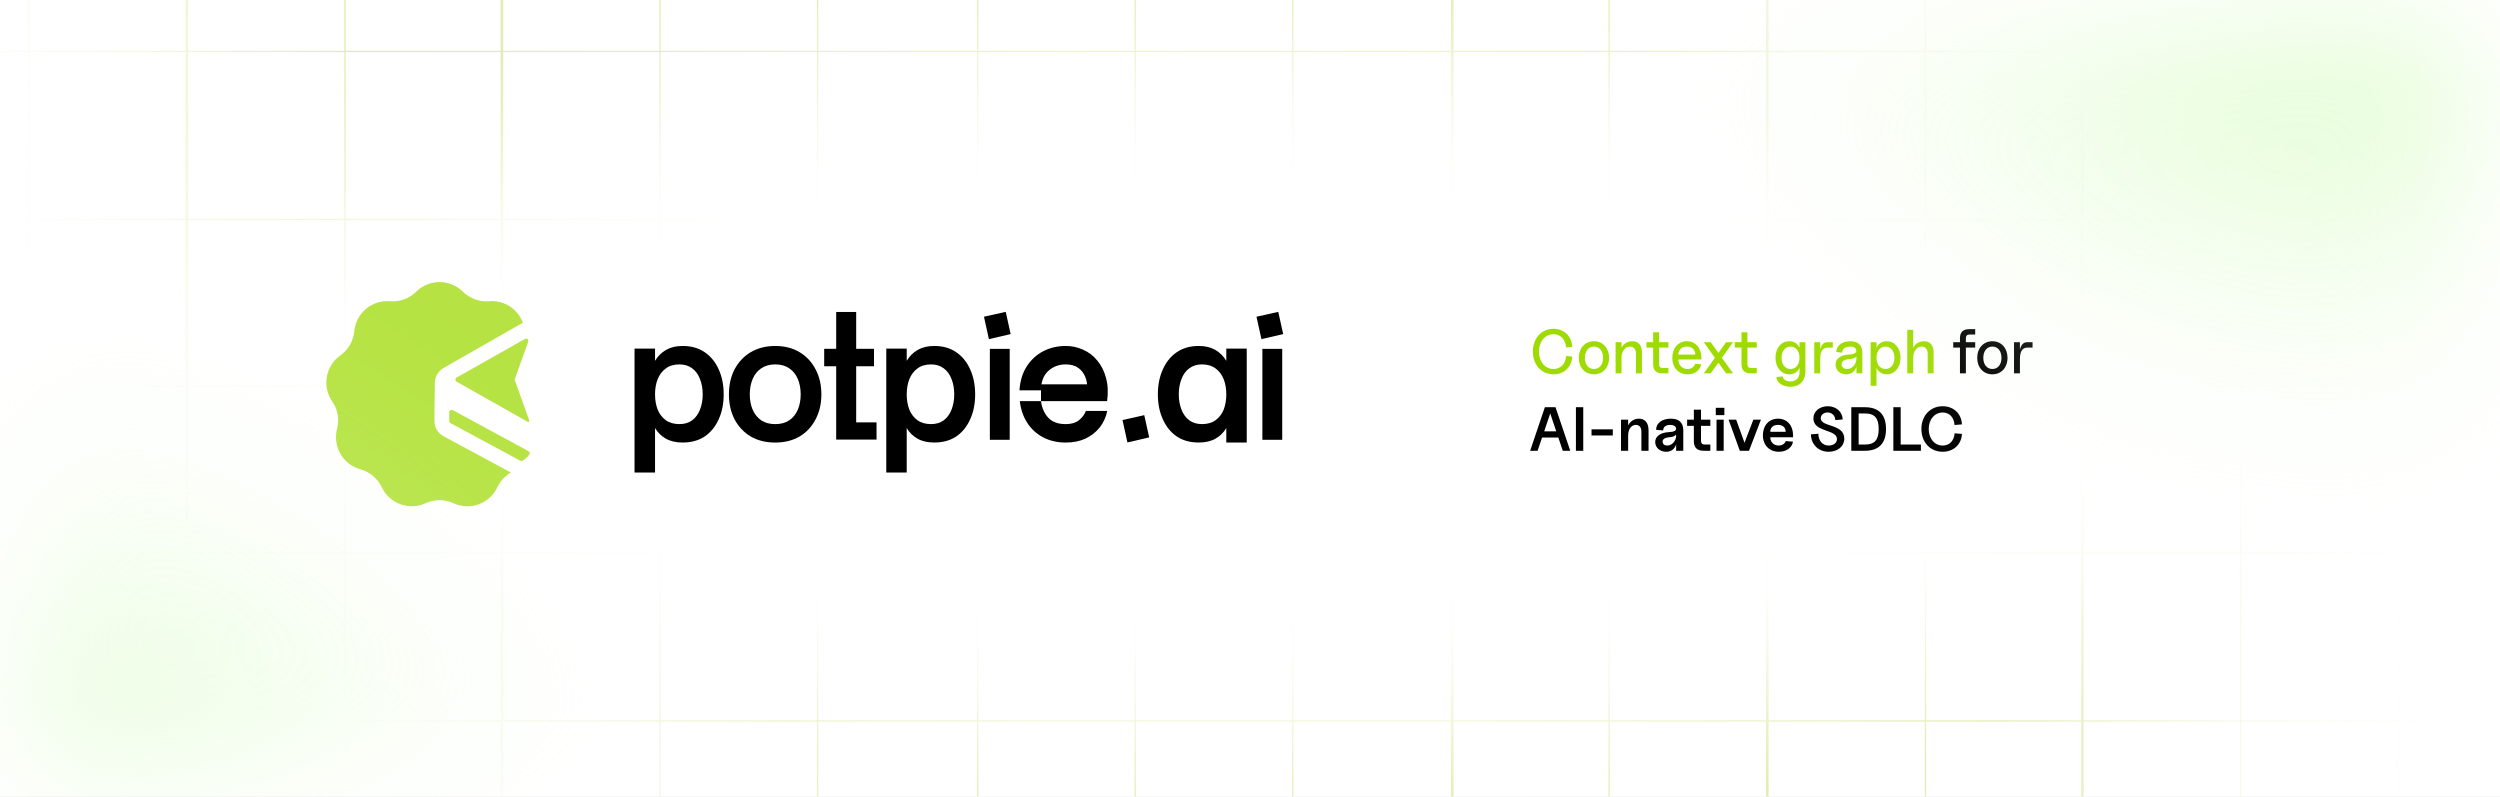
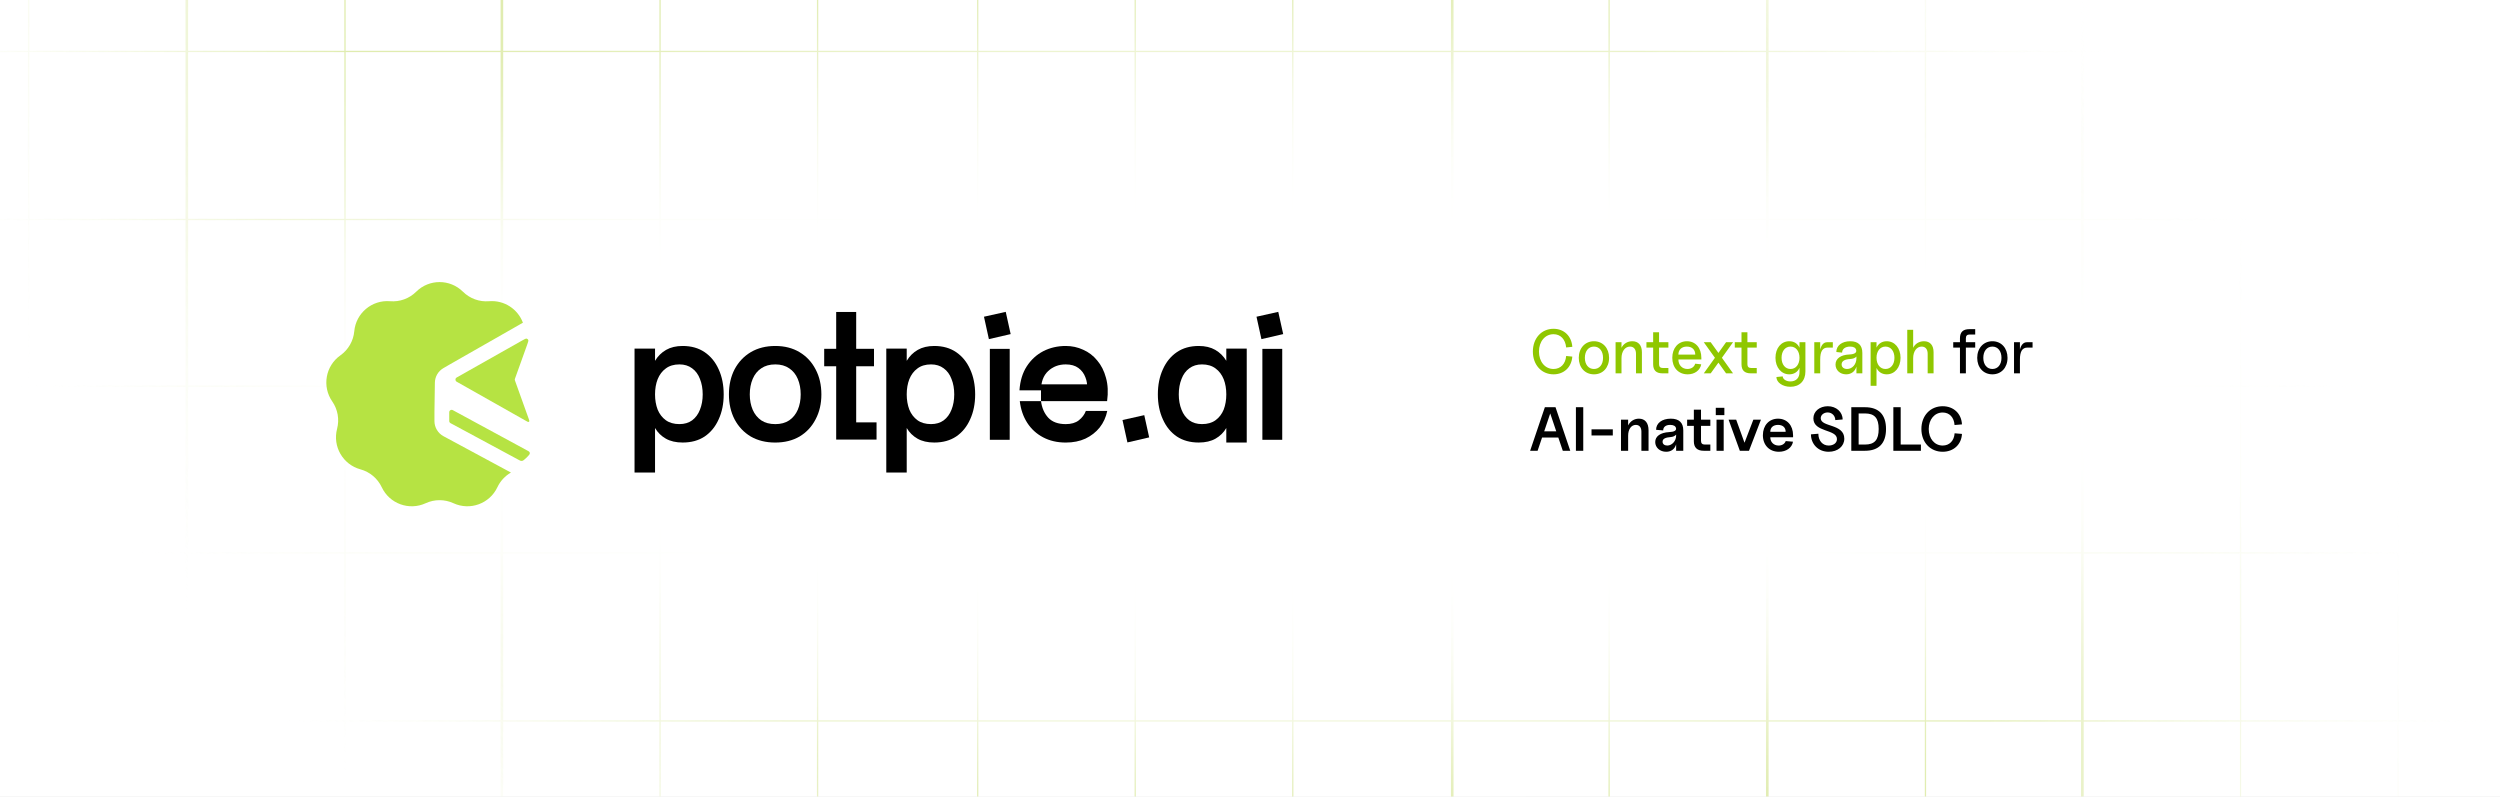
<svg xmlns="http://www.w3.org/2000/svg" width="1808" height="576" viewBox="0 0 1808 576" fill="none">
  <g clip-path="url(#clip0_3120_1209)">
    <rect width="1808" height="576" fill="white" />
    <path opacity="0.7" d="M-208.07 1004.58H-322V884.029M-208.07 1004.58V884.029M-208.07 1004.58H-92.288V884.029M-208.07 884.029H-322M-208.07 884.029V762.494M-208.07 884.029H-92.288M-322 884.029V762.494M-208.07 762.494H-322M-208.07 762.494L-208.07 641.939M-208.07 762.494H-92.288M-322 762.494V641.939M-208.07 641.939H-322M-208.07 641.939V521.383M-208.07 641.939H-92.288M-322 641.939L-322 521.383M-208.07 521.383H-322M-208.07 521.383L-208.07 399.848M-208.07 521.383H-92.288M-322 521.383V399.848M-208.07 399.848H-322M-208.07 399.848V279.292M-208.07 399.848H-92.288M-322 399.848V279.292M-208.07 279.292H-322M-208.07 279.292H-92.288M-208.07 279.292V158.737M-322 279.292V158.737M249.5 1004.58H134.644V884.029M249.5 1004.58V884.029M249.5 1004.58H363.429V884.029M249.5 884.029H134.644M249.5 884.029V762.494M249.5 884.029H363.429M134.644 884.029V762.494M249.5 762.494H134.644M249.5 762.494V641.939M249.5 762.494H363.429M134.644 762.494V641.939M249.5 641.939H134.644M249.5 641.939V521.383M249.5 641.939H363.429M134.644 641.939L134.644 521.383M249.5 521.383H134.644M249.5 521.383V399.848M249.5 521.383H363.429M134.644 521.383V399.848M249.5 399.848H134.644M249.5 399.848V279.292M249.5 399.848H363.429M134.644 399.848V279.292M249.5 279.292H134.644M249.5 279.292H363.429M249.5 279.292V158.737M134.644 279.292V158.737M20.715 1004.58H-93.215V884.029M20.715 1004.58V884.029M20.715 1004.58H135.571V884.029M20.715 884.029H-93.215M20.715 884.029V762.494M20.715 884.029H135.571M-93.215 884.029L-93.215 762.494M20.715 762.494H-93.215M20.715 762.494V641.939M20.715 762.494H135.571M-93.215 762.494V641.939M20.715 641.939H-93.215M20.715 641.939L20.715 521.383M20.715 641.939H135.571M-93.215 641.939V521.383M20.715 521.383H-93.215M20.715 521.383V399.848M20.715 521.383H135.571M-93.215 521.383V399.848M20.715 399.848H-93.215M20.715 399.848V279.292M20.715 399.848H135.571M-93.215 399.848L-93.215 279.292M20.715 279.292H-93.215M20.715 279.292H135.571M20.715 279.292V158.737M-93.215 279.292V158.737M477.359 1004.58H362.503V884.029M477.359 1004.58V884.029M477.359 1004.58H591.289M477.359 884.029H362.503M477.359 884.029V762.494M477.359 884.029H591.289M362.503 884.029V762.494M477.359 762.494H362.503M477.359 762.494V641.939M477.359 762.494H591.289M362.503 762.494V641.939M477.359 641.939H362.503M477.359 641.939V521.383M477.359 641.939H591.289M362.503 641.939V521.383M477.359 521.383H362.503M477.359 521.383V399.848M477.359 521.383H591.289M362.503 521.383V399.848M477.359 399.848H362.503M477.359 399.848V279.292M477.359 399.848H591.289M362.503 399.848V279.292M477.359 279.292H362.503M477.359 279.292H591.289M477.359 279.292V158.737M362.503 279.292V158.737M591.289 1004.58L707.071 1004.58M591.289 1004.58V884.029M707.071 1004.58V884.029M707.071 1004.58H821M707.071 884.029H591.289M707.071 884.029V762.494M707.071 884.029L821 884.029M591.289 884.029V762.494M707.071 762.494H591.289M707.071 762.494V641.939M707.071 762.494H821M591.289 762.494V641.939M707.071 641.939H591.289M707.071 641.939V521.383M707.071 641.939H821M591.289 641.939V521.383M707.071 521.383H591.289M707.071 521.383V399.848M707.071 521.383H821M591.289 521.383V399.848M707.071 399.848L591.289 399.848M707.071 399.848V279.292M707.071 399.848H821M591.289 399.848V279.292M707.071 279.292L591.289 279.292M707.071 279.292H821M707.071 279.292V158.737M591.289 279.292V158.737M-92.288 884.029L-92.288 762.494M-92.288 762.494V641.939M-92.288 641.939V521.383M-92.288 521.383V399.848M-92.288 399.848L-92.288 279.292M-92.288 279.292V158.737M363.429 884.029V762.494M363.429 762.494V641.939M363.429 641.939V521.383M363.429 521.383V399.848M363.429 399.848V279.292M363.429 279.292V158.737M135.571 884.029V762.494M135.571 762.494V641.939M135.571 641.939L135.571 521.383M135.571 521.383V399.848M135.571 399.848V279.292M135.571 279.292V158.737M821 1004.58V884.029M821 1004.58H934.93M821 884.029V762.494M821 884.029H934.93M821 762.494V641.939M821 762.494L934.93 762.494M821 641.939V521.383M821 641.939H934.93M821 521.383V399.848M821 521.383H934.93M821 399.848V279.292M821 399.848H934.93M821 279.292H934.93M821 279.292V158.737M934.93 1004.58V884.029M934.93 1004.58H1050.71V884.029M934.93 884.029V762.494M934.93 884.029H1050.71M934.93 762.494V641.939M934.93 762.494H1050.71M934.93 641.939V521.383M934.93 641.939H1050.71M934.93 521.383V399.848M934.93 521.383H1050.71M934.93 399.848V279.292M934.93 399.848H1050.71M934.93 279.292H1050.71M934.93 279.292V158.737M1392.5 1004.58H1277.64V884.029M1392.5 1004.58V884.029M1392.5 1004.58H1506.43V884.029M1392.5 884.029H1277.64M1392.5 884.029V762.494M1392.5 884.029H1506.43M1277.64 884.029V762.494M1392.5 762.494H1277.64M1392.5 762.494V641.939M1392.5 762.494H1506.43M1277.64 762.494V641.939M1392.5 641.939H1277.64M1392.5 641.939V521.383M1392.5 641.939H1506.43M1277.64 641.939V521.383M1392.5 521.383H1277.64M1392.5 521.383V399.848M1392.5 521.383H1506.43M1277.64 521.383V399.848M1392.5 399.848H1277.64M1392.5 399.848V279.292M1392.5 399.848H1506.43M1277.64 399.848V279.292M1392.5 279.292H1277.64M1392.5 279.292H1506.43M1392.5 279.292V158.737M1277.64 279.292V158.737M1163.71 1004.58H1049.79V884.029M1163.71 1004.58V884.029M1163.71 1004.58H1278.57V884.029M1163.71 884.029H1049.79M1163.71 884.029V762.494M1163.71 884.029H1278.57M1049.79 884.029V762.494M1163.71 762.494H1049.79M1163.71 762.494V641.939M1163.71 762.494H1278.57M1049.79 762.494V641.939M1163.71 641.939L1049.79 641.939M1163.71 641.939V521.383M1163.71 641.939H1278.57M1049.79 641.939V521.383M1163.71 521.383L1049.79 521.383M1163.71 521.383V399.848M1163.71 521.383H1278.57M1049.79 521.383V399.848M1163.71 399.848H1049.79M1163.71 399.848V279.292M1163.71 399.848H1278.57M1049.79 399.848V279.292M1163.71 279.292H1049.79M1163.71 279.292H1278.57M1163.71 279.292V158.737M1049.79 279.292V158.737M1620.36 1004.58H1505.5V884.029M1620.36 1004.58V884.029M1620.36 1004.58H1734.29M1620.36 884.029H1505.5M1620.36 884.029V762.494M1620.36 884.029H1734.29M1505.5 884.029V762.494M1620.36 762.494H1505.5M1620.36 762.494V641.939M1620.36 762.494H1734.29M1505.5 762.494V641.939M1620.36 641.939H1505.5M1620.36 641.939V521.383M1620.36 641.939H1734.29M1505.5 641.939V521.383M1620.36 521.383H1505.5M1620.36 521.383V399.848M1620.36 521.383H1734.29M1505.5 521.383V399.848M1620.36 399.848H1505.5M1620.36 399.848V279.292M1620.36 399.848H1734.29M1505.5 399.848V279.292M1620.36 279.292H1505.5M1620.36 279.292H1734.29M1620.36 279.292V158.737M1505.5 279.292V158.737M1734.29 1004.58H1850.07M1734.29 1004.58V884.029M1850.07 1004.58V884.029M1850.07 1004.58H1964V884.029M1850.07 884.029H1734.29M1850.07 884.029V762.494M1850.07 884.029H1964M1734.29 884.029V762.494M1850.07 762.494H1734.29M1850.07 762.494V641.939M1850.07 762.494H1964M1734.29 762.494V641.939M1850.07 641.939H1734.29M1850.07 641.939V521.383M1850.07 641.939H1964M1734.29 641.939V521.383M1850.07 521.383H1734.29M1850.07 521.383V399.848M1850.07 521.383H1964M1734.29 521.383V399.848M1850.07 399.848H1734.29M1850.07 399.848V279.292M1850.07 399.848H1964M1734.29 399.848V279.292M1850.07 279.292H1734.29M1850.07 279.292H1964M1850.07 279.292V158.737M1734.29 279.292V158.737M1050.71 884.029V762.494M1050.71 762.494V641.939M1050.71 641.939V521.383M1050.71 521.383V399.848M1050.71 399.848V279.292M1050.71 279.292V158.737M1506.43 884.029V762.494M1506.43 762.494V641.939M1506.43 641.939V521.383M1506.43 521.383V399.848M1506.43 399.848V279.292M1506.43 279.292V158.737M1278.57 884.029V762.494M1278.57 762.494V641.939M1278.57 641.939V521.383M1278.57 521.383V399.848M1278.57 399.848V279.292M1278.57 279.292V158.737M1964 884.029V762.494M1964 762.494V641.939M1964 641.939V521.383M1964 521.383V399.848M1964 399.848V279.292M1964 279.292V158.737M-208.07 158.737H-322M-208.07 158.737V37.202M-208.07 158.737H-92.288M-322 158.737V37.202M-208.07 37.202H-322M-208.07 37.202V-83.354M-208.07 37.202H-92.288M-322 37.202V-83.354M-208.07 -83.354H-322M-208.07 -83.354V-203.909M-208.07 -83.354H-92.288M-322 -83.354V-203.909M-208.07 -203.909H-322M-208.07 -203.909L-208.07 -325.445M-208.07 -203.909H-92.288M-322 -203.909V-325.445M-208.07 -325.445H-322M-208.07 -325.445V-446M-208.07 -325.445H-92.288M-322 -325.445L-322 -446H-208.07M-208.07 -446H-92.288V-325.445M249.5 158.737H134.644M249.5 158.737L249.5 37.202M249.5 158.737H363.429M134.644 158.737V37.202M249.5 37.202H134.644M249.5 37.202V-83.354M249.5 37.202H363.429M134.644 37.202V-83.354M249.5 -83.354H134.644M249.5 -83.354V-203.909M249.5 -83.354H363.429M134.644 -83.354V-203.909M249.5 -203.909H134.644M249.5 -203.909V-325.445M249.5 -203.909H363.429M134.644 -203.909V-325.445M249.5 -325.445H134.644M249.5 -325.445V-446M249.5 -325.445H363.429M134.644 -325.445L134.644 -446H249.5M249.5 -446H363.429V-325.445M20.715 158.737H-93.215M20.715 158.737V37.202M20.715 158.737H135.571M-93.215 158.737V37.202M20.715 37.202H-93.215M20.715 37.202V-83.354M20.715 37.202H135.571M-93.215 37.202V-83.354M20.715 -83.354H-93.215M20.715 -83.354V-203.909M20.715 -83.354H135.571M-93.215 -83.354L-93.215 -203.909M20.715 -203.909H-93.215M20.715 -203.909V-325.445M20.715 -203.909H135.571M-93.215 -203.909V-325.445M20.715 -325.445H-93.215M20.715 -325.445L20.715 -446M20.715 -325.445H135.571M-93.215 -325.445V-446H20.715M20.715 -446H135.571L135.571 -325.445M477.359 158.737H362.503M477.359 158.737L477.359 37.202M477.359 158.737H591.289M362.503 158.737L362.503 37.202M477.359 37.202H362.503M477.359 37.202V-83.354M477.359 37.202H591.289M362.503 37.202V-83.354M477.359 -83.354H362.503M477.359 -83.354V-203.909M477.359 -83.354H591.289M362.503 -83.354V-203.909M477.359 -203.909H362.503M477.359 -203.909V-325.445M477.359 -203.909H591.289M362.503 -203.909V-325.445M477.359 -325.445H362.503M477.359 -325.445V-446M477.359 -325.445H591.289M362.503 -325.445V-446H477.359M477.359 -446H591.289M707.071 158.737L591.289 158.737M707.071 158.737V37.202M707.071 158.737H821M591.289 158.737L591.289 37.202M707.071 37.202L591.289 37.202M707.071 37.202V-83.354M707.071 37.202H821M591.289 37.202V-83.354M707.071 -83.354H591.289M707.071 -83.354V-203.909M707.071 -83.354H821M591.289 -83.354V-203.909M707.071 -203.909H591.289M707.071 -203.909V-325.445M707.071 -203.909H821M591.289 -203.909V-325.445M707.071 -325.445H591.289M707.071 -325.445V-446M707.071 -325.445H821M591.289 -325.445V-446M707.071 -446H591.289M707.071 -446H821M-92.288 158.737V37.202M-92.288 37.202V-83.354M-92.288 -83.354L-92.288 -203.909M-92.288 -203.909V-325.445M363.429 158.737L363.429 37.202M363.429 37.202V-83.354M363.429 -83.354V-203.909M363.429 -203.909V-325.445M135.571 158.737V37.202M135.571 37.202V-83.354M135.571 -83.354V-203.909M135.571 -203.909V-325.445M821 158.737V37.202M821 158.737H934.93M821 37.202V-83.354M821 37.202H934.93M821 -83.354V-203.909M821 -83.354H934.93M821 -203.909V-325.445M821 -203.909H934.93M821 -325.445V-446M821 -325.445H934.93M821 -446H934.93M934.93 158.737V37.202M934.93 158.737H1050.71M934.93 37.202V-83.354M934.93 37.202H1050.71M934.93 -83.354V-203.909M934.93 -83.354H1050.71M934.93 -203.909V-325.445M934.93 -203.909H1050.71M934.93 -325.445V-446M934.93 -325.445H1050.71M934.93 -446H1050.71V-325.445M1392.5 158.737H1277.64M1392.5 158.737V37.202M1392.5 158.737H1506.43M1277.64 158.737V37.202M1392.5 37.202H1277.64M1392.5 37.202V-83.354M1392.5 37.202H1506.43M1277.64 37.202V-83.354M1392.5 -83.354H1277.64M1392.5 -83.354V-203.909M1392.5 -83.354H1506.43M1277.64 -83.354V-203.909M1392.5 -203.909H1277.64M1392.5 -203.909V-325.445M1392.5 -203.909H1506.43M1277.64 -203.909V-325.445M1392.5 -325.445H1277.64M1392.5 -325.445V-446M1392.5 -325.445H1506.43M1277.64 -325.445V-446H1392.5M1392.5 -446H1506.43V-325.445M1163.71 158.737H1049.79M1163.71 158.737V37.202M1163.71 158.737H1278.57M1049.79 158.737V37.202M1163.71 37.202H1049.79M1163.71 37.202V-83.354M1163.71 37.202H1278.57M1049.79 37.202V-83.354M1163.71 -83.354H1049.79M1163.71 -83.354V-203.909M1163.71 -83.354H1278.57M1049.79 -83.354V-203.909M1163.71 -203.909H1049.79M1163.71 -203.909V-325.445M1163.71 -203.909H1278.57M1049.79 -203.909V-325.445M1163.71 -325.445H1049.79M1163.71 -325.445V-446M1163.71 -325.445H1278.57M1049.79 -325.445V-446H1163.71M1163.71 -446H1278.57V-325.445M1620.36 158.737H1505.5M1620.36 158.737V37.202M1620.36 158.737H1734.29M1505.5 158.737V37.202M1620.36 37.202H1505.5M1620.36 37.202V-83.354M1620.36 37.202H1734.29M1505.5 37.202V-83.354M1620.36 -83.354L1505.5 -83.354M1620.36 -83.354V-203.909M1620.36 -83.354H1734.29M1505.5 -83.354V-203.909M1620.36 -203.909L1505.5 -203.909M1620.36 -203.909V-325.445M1620.36 -203.909H1734.29M1505.5 -203.909V-325.445M1620.36 -325.445L1505.5 -325.445M1620.36 -325.445V-446M1620.36 -325.445H1734.29M1505.5 -325.445V-446L1620.36 -446M1620.36 -446H1734.29M1850.07 158.737H1734.29M1850.07 158.737V37.202M1850.07 158.737H1964M1734.29 158.737V37.202M1850.07 37.202H1734.29M1850.07 37.202V-83.354M1850.07 37.202H1964M1734.29 37.202V-83.354M1850.07 -83.354H1734.29M1850.07 -83.354V-203.909M1850.07 -83.354H1964M1734.29 -83.354V-203.909M1850.07 -203.909H1734.29M1850.07 -203.909V-325.445M1850.07 -203.909H1964M1734.29 -203.909V-325.445M1850.07 -325.445H1734.29M1850.07 -325.445V-446M1850.07 -325.445H1964M1734.29 -325.445V-446M1850.07 -446H1734.29M1850.07 -446H1964V-325.445M1050.71 158.737V37.202M1050.71 37.202V-83.354M1050.71 -83.354V-203.909M1050.71 -203.909V-325.445M1506.43 158.737V37.202M1506.43 37.202V-83.354M1506.43 -83.354V-203.909M1506.43 -203.909V-325.445M1278.57 158.737V37.202M1278.57 37.202V-83.354M1278.57 -83.354V-203.909M1278.57 -203.909V-325.445M1964 158.737V37.202M1964 37.202V-83.354M1964 -83.354V-203.909M1964 -203.909V-325.445" stroke="url(#paint0_radial_3120_1209)" stroke-opacity="0.6" stroke-width="0.949" />
    <g filter="url(#filter0_f_3120_1209)">
      <ellipse cx="904.5" cy="287.5" rx="757.5" ry="246.5" fill="white" />
    </g>
    <path d="M493.725 320.038C488.862 320.038 484.784 319.095 481.489 317.207C478.195 315.32 475.607 312.764 473.724 309.54V260.941C475.763 257.559 478.43 254.925 481.724 253.037C485.019 251.15 489.019 250.206 493.725 250.206C499.921 250.206 505.216 251.701 509.608 254.689C514 257.677 517.373 261.806 519.726 267.075C522.158 272.343 523.373 278.399 523.373 285.24C523.373 292.003 522.158 298.019 519.726 303.288C517.373 308.557 514 312.685 509.608 315.674C505.216 318.584 499.921 320.038 493.725 320.038ZM458.9 341.743V252.094H473.724V341.743H458.9ZM491.372 306.709C494.98 306.709 498.039 305.805 500.549 303.996C503.059 302.108 504.941 299.553 506.196 296.328C507.53 293.026 508.196 289.329 508.196 285.24C508.196 281.072 507.53 277.337 506.196 274.034C504.941 270.731 503.059 268.175 500.549 266.367C498.039 264.479 494.98 263.536 491.372 263.536C487.372 263.536 484.078 264.519 481.489 266.485C478.901 268.372 476.94 270.967 475.607 274.27C474.352 277.494 473.724 281.151 473.724 285.24C473.724 289.251 474.352 292.908 475.607 296.211C476.94 299.435 478.901 301.991 481.489 303.878C484.078 305.765 487.372 306.709 491.372 306.709Z" fill="black" />
    <path d="M560.591 320.052C553.89 320.052 548.006 318.598 542.941 315.687C537.954 312.698 534.057 308.569 531.252 303.299C528.524 298.029 527.161 292.012 527.161 285.248C527.161 278.404 528.524 272.348 531.252 267.078C534.057 261.808 537.954 257.679 542.941 254.69C548.006 251.701 553.929 250.206 560.709 250.206C567.41 250.206 573.255 251.701 578.242 254.69C583.229 257.679 587.087 261.808 589.815 267.078C592.62 272.348 594.022 278.404 594.022 285.248C594.022 292.012 592.62 298.029 589.815 303.299C587.087 308.569 583.229 312.698 578.242 315.687C573.255 318.598 567.371 320.052 560.591 320.052ZM560.709 306.721C564.683 306.721 568.034 305.816 570.761 304.007C573.489 302.119 575.554 299.563 576.956 296.338C578.359 293.034 579.06 289.337 579.06 285.248C579.06 281.079 578.359 277.343 576.956 274.039C575.554 270.736 573.489 268.179 570.761 266.37C568.034 264.482 564.683 263.539 560.709 263.539C556.656 263.539 553.267 264.482 550.539 266.37C547.812 268.179 545.747 270.736 544.344 274.039C542.941 277.343 542.24 281.079 542.24 285.248C542.24 289.337 542.941 293.034 544.344 296.338C545.747 299.563 547.812 302.119 550.539 304.007C553.267 305.816 556.656 306.721 560.709 306.721Z" fill="black" />
    <path d="M675.679 320.038C670.83 320.038 666.765 319.095 663.48 317.207C660.196 315.32 657.616 312.764 655.74 309.54V260.941C657.772 257.559 660.431 254.925 663.715 253.037C666.999 251.15 670.987 250.206 675.679 250.206C681.856 250.206 687.134 251.701 691.513 254.689C695.891 257.677 699.254 261.806 701.599 267.075C704.023 272.343 705.236 278.399 705.236 285.24C705.236 292.003 704.023 298.019 701.599 303.288C699.254 308.557 695.891 312.685 691.513 315.674C687.134 318.584 681.856 320.038 675.679 320.038ZM640.961 341.743V252.094H655.74V341.743H640.961ZM673.333 306.709C676.93 306.709 679.979 305.805 682.481 303.996C684.983 302.108 686.86 299.553 688.111 296.328C689.44 293.026 690.105 289.329 690.105 285.24C690.105 281.072 689.44 277.337 688.111 274.034C686.86 270.731 684.983 268.175 682.481 266.367C679.979 264.479 676.93 263.536 673.333 263.536C669.345 263.536 666.061 264.519 663.48 266.485C660.9 268.372 658.945 270.967 657.616 274.27C656.365 277.494 655.74 281.151 655.74 285.24C655.74 289.251 656.365 292.908 657.616 296.211C658.945 299.435 660.9 301.991 663.48 303.878C666.061 305.765 669.345 306.709 673.333 306.709Z" fill="black" />
    <path d="M866.922 320.038C871.77 320.038 875.836 319.095 879.12 317.207C882.404 315.32 884.985 312.764 886.861 309.54V260.941C884.828 257.559 882.169 254.925 878.885 253.037C875.601 251.15 871.614 250.206 866.922 250.206C860.745 250.206 855.467 251.701 851.087 254.689C846.709 257.677 843.347 261.806 841.001 267.075C838.577 272.343 837.365 278.399 837.365 285.24C837.365 292.003 838.577 298.019 841.001 303.288C843.347 308.557 846.709 312.685 851.087 315.674C855.467 318.584 860.745 320.038 866.922 320.038ZM901.639 320.038V252.094H886.861V320.038H901.639ZM869.268 306.709C865.671 306.709 862.621 305.805 860.119 303.996C857.617 302.108 855.74 299.553 854.489 296.328C853.16 293.026 852.495 289.329 852.495 285.24C852.495 281.072 853.16 277.337 854.489 274.034C855.74 270.731 857.617 268.175 860.119 266.367C862.621 264.479 865.671 263.536 869.268 263.536C873.256 263.536 876.54 264.519 879.12 266.485C881.701 268.372 883.655 270.967 884.985 274.27C886.236 277.494 886.861 281.151 886.861 285.24C886.861 289.251 886.236 292.908 884.985 296.211C883.655 299.435 881.701 301.991 879.12 303.878C876.54 305.765 873.256 306.709 869.268 306.709Z" fill="black" />
    <path d="M715.857 252.304H730.219V318.062H715.857V252.304ZM711.606 229.054L727.347 225.531L730.908 241.618L715.168 245.258L711.606 229.054Z" fill="black" />
    <path d="M912.949 252.304H927.31V318.062H912.949V252.304ZM908.698 229.054L924.438 225.531L928 241.618L912.259 245.258L908.698 229.054Z" fill="black" />
    <path d="M752.854 290.085V277.933H791.402L786.129 281.354C786.442 278.365 786.052 275.534 784.958 272.859C783.942 270.106 782.263 267.865 779.92 266.134C777.576 264.404 774.53 263.539 770.78 263.539C765.703 263.539 761.446 265.151 758.009 268.376C754.573 271.601 752.854 276.241 752.854 282.298H737.271C737.739 275.455 739.497 269.674 742.543 264.954C745.668 260.156 749.651 256.499 754.494 253.982C759.415 251.465 764.844 250.206 770.78 250.206C775.233 250.206 779.411 251.111 783.317 252.92C787.301 254.65 790.699 257.246 793.511 260.707C796.401 264.089 798.51 268.258 799.838 273.213C801.244 278.168 801.517 283.792 800.658 290.085H752.854ZM770.78 320.052C764.61 320.052 759.142 318.794 754.377 316.277C749.612 313.76 745.784 310.26 742.894 305.776C740.004 301.293 738.208 296.063 737.505 290.085H752.854C753.479 294.961 755.236 298.973 758.126 302.119C761.016 305.187 765.235 306.721 770.78 306.721C774.686 306.721 777.81 305.816 780.154 304.007C782.575 302.119 784.294 299.838 785.309 297.164H800.775C799.838 301.726 798.002 305.737 795.269 309.198C792.535 312.58 789.098 315.255 784.958 317.221C780.818 319.109 776.092 320.052 770.78 320.052Z" fill="black" />
    <path d="M633.917 317.903V305.458H619.194V264.88H632.077V252.26H619.194V225.617H604.733V252.26H596.057V264.88H604.733V317.903H633.917Z" fill="black" />
    <path d="M827.529 300.238L811.788 303.761L815.35 319.965L831.09 316.325L827.529 300.238Z" fill="black" />
    <path fill-rule="evenodd" clip-rule="evenodd" d="M300.993 210.964C310.351 201.679 325.438 201.679 334.797 210.964C339.784 215.912 346.689 218.426 353.687 217.844C364.645 216.931 374.506 223.538 378.172 233.38L324.95 263.746L320.638 266.254C316.893 268.434 314.564 272.414 314.501 276.748L314.191 298.164L314.191 304.504C314.191 309.069 316.693 313.284 320.732 315.461L369.511 341.751C365.276 344.175 361.834 347.86 359.712 352.361C354.091 364.289 339.913 369.452 327.947 363.931C321.568 360.987 314.222 360.987 307.843 363.931C295.876 369.452 281.698 364.289 276.078 352.361C273.082 346.004 267.454 341.278 260.677 339.43C247.963 335.963 240.42 322.888 243.776 310.134C245.564 303.337 244.289 296.096 240.284 290.322C232.773 279.487 235.392 264.621 246.154 257.011C251.891 252.953 255.564 246.587 256.206 239.588C257.412 226.458 268.969 216.751 282.102 217.844C289.101 218.426 296.005 215.912 300.993 210.964Z" fill="#B6E343" />
    <path fill-rule="evenodd" clip-rule="evenodd" d="M329.505 273.85L329.603 273.657L329.699 273.506C329.621 273.616 329.554 273.728 329.505 273.85ZM381.415 325.865C382.276 326.331 382.707 326.565 382.934 326.949C383.121 327.263 383.201 327.709 383.136 328.068C383.056 328.507 382.766 328.84 382.184 329.506C381.276 330.547 380.274 331.514 379.189 332.391C378.625 332.847 378.344 333.075 377.934 333.213C377.602 333.326 377.154 333.368 376.808 333.319C376.379 333.257 376.009 333.058 375.27 332.66L325.804 306.017C325.24 305.711 324.888 305.12 324.888 304.478L324.888 298.137C324.888 296.815 326.296 295.973 327.457 296.601L381.415 325.865Z" fill="#B6E343" />
    <path fill-rule="evenodd" clip-rule="evenodd" d="M381.177 249.483C381.906 247.453 382.271 246.438 382.039 245.864C381.838 245.368 381.404 245.002 380.881 244.888C380.276 244.756 379.338 245.287 377.46 246.347L330.248 273.013C330.02 273.145 329.838 273.312 329.698 273.505L329.602 273.656L329.504 273.849C329.394 274.113 329.351 274.399 329.374 274.676L329.382 274.756C329.449 275.29 329.758 275.794 330.305 276.081L380.497 304.436C381.436 304.967 381.905 305.232 382.208 305.165C382.469 305.109 382.686 304.926 382.786 304.677C382.902 304.391 382.72 303.884 382.356 302.869L372.499 275.411C372.382 275.086 372.324 274.923 372.301 274.757C372.281 274.609 372.281 274.459 372.301 274.311C372.324 274.145 372.382 273.982 372.499 273.657L381.177 249.483Z" fill="#B6E343" />
-     <path d="M1123.51 270.72C1114.78 270.72 1108.57 263.835 1108.57 254.25C1108.57 244.665 1114.78 237.78 1123.51 237.78C1131.11 237.78 1136.56 243.045 1137.1 250.83L1132.64 251.28C1132.1 245.385 1128.59 241.695 1123.51 241.695C1117.39 241.695 1112.98 246.96 1112.98 254.25C1112.98 261.54 1117.34 266.85 1123.51 266.85C1128.64 266.85 1132.19 263.16 1132.64 257.445L1137.1 257.895C1136.51 265.59 1131.07 270.72 1123.51 270.72ZM1152.75 270.72C1146.27 270.72 1141.77 265.815 1141.77 258.795C1141.77 251.775 1146.32 246.78 1152.75 246.78C1159.19 246.78 1163.69 251.73 1163.69 258.795C1163.69 265.86 1159.19 270.72 1152.75 270.72ZM1146.18 258.795C1146.18 263.655 1148.79 266.85 1152.75 266.85C1156.71 266.85 1159.32 263.655 1159.32 258.795C1159.32 253.89 1156.71 250.65 1152.75 250.65C1148.79 250.65 1146.18 253.89 1146.18 258.795ZM1183.15 255.87C1183.15 252.585 1181.53 250.65 1178.83 250.65C1175.19 250.65 1172.67 254.115 1172.67 259.065V270H1168.39V247.5H1172.67V251.55C1174.02 248.67 1176.94 246.78 1180.5 246.78C1184.91 246.78 1187.43 249.705 1187.43 254.745V270H1183.15V255.87ZM1202.31 270C1197.76 270 1195.56 267.84 1195.56 263.385V251.37H1190.7V247.5H1195.56V240.3H1199.83V247.5H1206.58V251.37H1199.83V263.43C1199.83 265.23 1200.73 266.13 1202.53 266.13H1206.58V270H1202.31ZM1220.52 270.72C1213.86 270.72 1209.4 265.905 1209.4 258.75C1209.4 251.685 1213.72 246.78 1219.98 246.78C1226.23 246.78 1230.42 251.595 1230.42 258.84V259.965H1213.81C1213.81 264.015 1216.51 266.85 1220.34 266.85C1223.13 266.85 1225.33 265.365 1225.96 263.025L1230.33 263.475C1229.52 267.84 1225.6 270.72 1220.52 270.72ZM1213.81 256.455H1226.01C1226.01 252.855 1223.67 250.65 1219.93 250.65C1216.2 250.65 1213.81 252.9 1213.81 256.455ZM1248.29 270L1242.76 262.26L1237.18 270H1232.18L1240.24 258.75L1232.18 247.5H1237.18L1242.76 255.24L1248.29 247.5H1253.33L1245.28 258.75L1253.33 270H1248.29ZM1266.2 270C1261.66 270 1259.45 267.84 1259.45 263.385V251.37H1254.59V247.5H1259.45V240.3H1263.73V247.5H1270.48V251.37H1263.73V263.43C1263.73 265.23 1264.63 266.13 1266.43 266.13H1270.48V270H1266.2ZM1294.82 279.72C1289.2 279.72 1284.7 276.57 1284.7 272.655L1289.24 272.205C1289.38 274.275 1291.76 275.85 1294.82 275.85C1298.92 275.85 1301.39 273.285 1301.39 269.145V265.995C1300.13 268.965 1297.48 270.72 1294.01 270.72C1288.21 270.72 1284.02 265.725 1284.02 258.75C1284.02 251.73 1288.16 246.78 1294.01 246.78C1297.48 246.78 1300.13 248.535 1301.39 251.505V247.5H1305.67V268.695C1305.67 275.445 1301.48 279.72 1294.82 279.72ZM1288.43 258.75C1288.43 263.565 1291.04 266.85 1294.91 266.85C1298.78 266.85 1301.39 263.565 1301.39 258.75C1301.39 253.935 1298.78 250.65 1294.91 250.65C1291.04 250.65 1288.43 253.935 1288.43 258.75ZM1312.09 270V247.5H1316.37V252.855C1317.18 249.435 1318.93 247.5 1321.36 247.5H1325.5V251.37H1321.81C1318.08 251.37 1316.37 254.115 1316.37 260.055V270H1312.09ZM1335.14 270.72C1330.73 270.72 1327.45 267.705 1327.45 263.655C1327.45 259.38 1331.14 256.635 1337.35 256.365C1341.22 256.185 1342.84 255.105 1342.39 253.125C1342.03 251.505 1340.5 250.65 1338.02 250.65C1334.51 250.65 1332.22 252.36 1332.22 255.015L1328.03 254.565C1328.03 249.93 1332.08 246.78 1338.11 246.78C1343.83 246.78 1346.84 249.66 1346.84 255.195V270H1342.57V265.14C1341.53 268.605 1338.83 270.72 1335.14 270.72ZM1331.86 263.52C1331.86 265.545 1333.48 266.85 1335.82 266.85C1339.6 266.85 1342.57 263.43 1342.57 259.065V257.85C1341.67 258.885 1340.14 259.515 1337.98 259.65C1334.42 259.83 1331.86 260.955 1331.86 263.52ZM1364.48 270.72C1361.06 270.72 1358.41 268.965 1357.1 266.085V279H1352.83V247.5H1357.1V251.415C1358.41 248.535 1361.06 246.78 1364.48 246.78C1370.33 246.78 1374.47 251.775 1374.47 258.75C1374.47 265.725 1370.33 270.72 1364.48 270.72ZM1357.1 258.75C1357.1 263.565 1359.71 266.85 1363.58 266.85C1367.45 266.85 1370.06 263.565 1370.06 258.75C1370.06 253.935 1367.45 250.65 1363.58 250.65C1359.71 250.65 1357.1 253.935 1357.1 258.75ZM1394.09 255.87C1394.09 252.585 1392.47 250.65 1389.77 250.65C1386.12 250.65 1383.6 254.115 1383.6 259.065V270H1379.33V238.5H1383.6V251.55C1384.95 248.67 1387.88 246.78 1391.43 246.78C1395.84 246.78 1398.36 249.705 1398.36 254.745V270H1394.09V255.87Z" fill="#9EDB00" />
+     <path d="M1123.51 270.72C1114.78 270.72 1108.57 263.835 1108.57 254.25C1108.57 244.665 1114.78 237.78 1123.51 237.78C1131.11 237.78 1136.56 243.045 1137.1 250.83L1132.64 251.28C1132.1 245.385 1128.59 241.695 1123.51 241.695C1117.39 241.695 1112.98 246.96 1112.98 254.25C1112.98 261.54 1117.34 266.85 1123.51 266.85C1128.64 266.85 1132.19 263.16 1132.64 257.445L1137.1 257.895C1136.51 265.59 1131.07 270.72 1123.51 270.72ZM1152.75 270.72C1146.27 270.72 1141.77 265.815 1141.77 258.795C1141.77 251.775 1146.32 246.78 1152.75 246.78C1159.19 246.78 1163.69 251.73 1163.69 258.795C1163.69 265.86 1159.19 270.72 1152.75 270.72ZM1146.18 258.795C1146.18 263.655 1148.79 266.85 1152.75 266.85C1156.71 266.85 1159.32 263.655 1159.32 258.795C1159.32 253.89 1156.71 250.65 1152.75 250.65C1148.79 250.65 1146.18 253.89 1146.18 258.795ZM1183.15 255.87C1183.15 252.585 1181.53 250.65 1178.83 250.65C1175.19 250.65 1172.67 254.115 1172.67 259.065V270H1168.39V247.5H1172.67V251.55C1174.02 248.67 1176.94 246.78 1180.5 246.78C1184.91 246.78 1187.43 249.705 1187.43 254.745V270H1183.15V255.87ZM1202.31 270C1197.76 270 1195.56 267.84 1195.56 263.385V251.37H1190.7V247.5H1195.56V240.3H1199.83V247.5H1206.58V251.37H1199.83V263.43C1199.83 265.23 1200.73 266.13 1202.53 266.13H1206.58V270H1202.31ZM1220.52 270.72C1213.86 270.72 1209.4 265.905 1209.4 258.75C1209.4 251.685 1213.72 246.78 1219.98 246.78C1226.23 246.78 1230.42 251.595 1230.42 258.84V259.965H1213.81C1213.81 264.015 1216.51 266.85 1220.34 266.85C1223.13 266.85 1225.33 265.365 1225.96 263.025L1230.33 263.475C1229.52 267.84 1225.6 270.72 1220.52 270.72ZM1213.81 256.455H1226.01C1226.01 252.855 1223.67 250.65 1219.93 250.65C1216.2 250.65 1213.81 252.9 1213.81 256.455ZM1248.29 270L1242.76 262.26L1237.18 270H1232.18L1240.24 258.75L1232.18 247.5H1237.18L1242.76 255.24L1248.29 247.5H1253.33L1245.28 258.75L1253.33 270H1248.29ZM1266.2 270C1261.66 270 1259.45 267.84 1259.45 263.385V251.37H1254.59V247.5H1259.45V240.3H1263.73V247.5H1270.48V251.37H1263.73V263.43C1263.73 265.23 1264.63 266.13 1266.43 266.13H1270.48V270H1266.2ZM1294.82 279.72C1289.2 279.72 1284.7 276.57 1284.7 272.655L1289.24 272.205C1289.38 274.275 1291.76 275.85 1294.82 275.85C1298.92 275.85 1301.39 273.285 1301.39 269.145V265.995C1300.13 268.965 1297.48 270.72 1294.01 270.72C1288.21 270.72 1284.02 265.725 1284.02 258.75C1284.02 251.73 1288.16 246.78 1294.01 246.78C1297.48 246.78 1300.13 248.535 1301.39 251.505V247.5H1305.67V268.695C1305.67 275.445 1301.48 279.72 1294.82 279.72ZM1288.43 258.75C1288.43 263.565 1291.04 266.85 1294.91 266.85C1298.78 266.85 1301.39 263.565 1301.39 258.75C1301.39 253.935 1298.78 250.65 1294.91 250.65C1291.04 250.65 1288.43 253.935 1288.43 258.75ZM1312.09 270V247.5H1316.37V252.855C1317.18 249.435 1318.93 247.5 1321.36 247.5H1325.5V251.37H1321.81C1318.08 251.37 1316.37 254.115 1316.37 260.055V270H1312.09ZM1335.14 270.72C1330.73 270.72 1327.45 267.705 1327.45 263.655C1327.45 259.38 1331.14 256.635 1337.35 256.365C1341.22 256.185 1342.84 255.105 1342.39 253.125C1342.03 251.505 1340.5 250.65 1338.02 250.65C1334.51 250.65 1332.22 252.36 1332.22 255.015L1328.03 254.565C1328.03 249.93 1332.08 246.78 1338.11 246.78C1343.83 246.78 1346.84 249.66 1346.84 255.195V270H1342.57V265.14C1341.53 268.605 1338.83 270.72 1335.14 270.72ZM1331.86 263.52C1331.86 265.545 1333.48 266.85 1335.82 266.85C1339.6 266.85 1342.57 263.43 1342.57 259.065V257.85C1341.67 258.885 1340.14 259.515 1337.98 259.65C1334.42 259.83 1331.86 260.955 1331.86 263.52ZM1364.48 270.72C1361.06 270.72 1358.41 268.965 1357.1 266.085V279H1352.83V247.5H1357.1V251.415C1358.41 248.535 1361.06 246.78 1364.48 246.78C1370.33 246.78 1374.47 251.775 1374.47 258.75C1374.47 265.725 1370.33 270.72 1364.48 270.72ZM1357.1 258.75C1357.1 263.565 1359.71 266.85 1363.58 266.85C1367.45 266.85 1370.06 263.565 1370.06 258.75C1370.06 253.935 1367.45 250.65 1363.58 250.65C1359.71 250.65 1357.1 253.935 1357.1 258.75ZM1394.09 255.87C1394.09 252.585 1392.47 250.65 1389.77 250.65C1386.12 250.65 1383.6 254.115 1383.6 259.065V270H1379.33V238.5H1383.6V251.55C1384.95 248.67 1387.88 246.78 1391.43 246.78C1395.84 246.78 1398.36 249.705 1398.36 254.745V270H1394.09V255.87Z" fill="#8FC700" />
    <path d="M1417.44 244.665C1417.44 240.21 1419.65 238.05 1424.19 238.05H1428.47V241.92H1424.42C1422.62 241.92 1421.72 242.82 1421.72 244.62V247.5H1428.47V251.37H1421.72V270H1417.44V251.37H1412.58V247.5H1417.44V244.665ZM1440.9 270.72C1434.42 270.72 1429.92 265.815 1429.92 258.795C1429.92 251.775 1434.47 246.78 1440.9 246.78C1447.34 246.78 1451.84 251.73 1451.84 258.795C1451.84 265.86 1447.34 270.72 1440.9 270.72ZM1434.33 258.795C1434.33 263.655 1436.94 266.85 1440.9 266.85C1444.86 266.85 1447.47 263.655 1447.47 258.795C1447.47 253.89 1444.86 250.65 1440.9 250.65C1436.94 250.65 1434.33 253.89 1434.33 258.795ZM1456.54 270V247.5H1460.81V252.855C1461.62 249.435 1463.38 247.5 1465.81 247.5H1469.95V251.37H1466.26C1462.52 251.37 1460.81 254.115 1460.81 260.055V270H1456.54ZM1106.59 326L1117.25 294.5H1124.95L1135.61 326H1130.21L1126.97 316.415H1115.23L1111.99 326H1106.59ZM1116.76 311.96H1125.49L1121.12 299L1116.76 311.96ZM1139.7 326V294.5H1145.01V326H1139.7ZM1150.99 314.93V310.475H1166.38V314.93H1150.99ZM1187.06 312.14C1187.06 309.08 1185.57 307.28 1183.05 307.28C1179.72 307.28 1177.47 310.43 1177.47 315.065V326H1172.3V303.5H1177.47V307.685C1178.91 304.715 1181.79 302.78 1185.26 302.78C1189.71 302.78 1192.23 305.84 1192.23 311.195V326H1187.06V312.14ZM1204.98 326.72C1200.48 326.72 1197.06 323.705 1197.06 319.7C1197.06 315.515 1200.75 312.86 1207.09 312.5C1210.83 312.32 1212.49 311.375 1212.09 309.575C1211.73 308.09 1210.24 307.28 1207.86 307.28C1204.71 307.28 1202.82 308.765 1202.82 311.285L1197.69 310.835C1197.69 306.02 1201.96 302.78 1208.31 302.78C1214.29 302.78 1217.35 305.66 1217.35 311.24V326H1212.18V321.32C1211.19 324.74 1208.62 326.72 1204.98 326.72ZM1202.37 319.43C1202.37 321.23 1203.85 322.22 1205.79 322.22C1209.21 322.22 1212.18 318.89 1212.18 315.065V314.3C1211.28 315.335 1209.93 315.965 1208.08 316.1C1205.11 316.37 1202.37 317 1202.37 319.43ZM1232.19 326C1227.38 326 1224.99 323.705 1224.99 319.115V308H1220.13V303.5H1224.99V296.255H1230.17V303.5H1236.92V308H1230.17V318.8C1230.17 320.6 1231.07 321.5 1232.87 321.5H1236.92V326H1232.19ZM1241.39 326V303.5H1246.57V326H1241.39ZM1240.85 300.215V294.905H1247.06V300.215H1240.85ZM1258.25 326L1250.11 303.5H1255.6L1261.63 320.195L1268.02 303.5H1273.51L1264.87 326H1258.25ZM1286.49 326.72C1279.6 326.72 1274.92 321.905 1274.92 314.75C1274.92 307.685 1279.38 302.78 1285.86 302.78C1292.38 302.78 1296.75 307.595 1296.75 314.84V316.235H1280.28C1280.28 319.745 1282.8 322.22 1286.31 322.22C1288.78 322.22 1290.76 320.96 1291.44 318.98L1296.7 319.43C1295.94 323.84 1291.84 326.72 1286.49 326.72ZM1280.28 312.275H1291.39C1291.39 309.17 1289.32 307.28 1285.86 307.28C1282.39 307.28 1280.28 309.17 1280.28 312.275ZM1322.51 326.72C1314.72 326.72 1309.68 320.96 1309.68 314.12L1315.04 313.67C1315.04 318.62 1318.01 322.22 1322.51 322.22C1325.7 322.22 1328.49 320.555 1328.49 317.54C1328.49 310.205 1311.44 312.86 1311.44 302.555C1311.44 297.47 1315.98 293.78 1321.88 293.78C1327.95 293.78 1332.59 297.92 1332.59 303.365L1327.28 303.815C1327.28 300.755 1324.94 298.28 1321.74 298.28C1319.13 298.28 1316.75 299.99 1316.75 302.465C1316.75 309.08 1333.8 306.245 1333.8 317.27C1333.8 322.715 1329.08 326.72 1322.51 326.72ZM1338.86 326V294.5H1348.76C1358.75 294.5 1363.97 299.9 1363.97 310.25C1363.97 320.6 1358.75 326 1348.76 326H1338.86ZM1344.17 321.5H1348.76C1355.69 321.5 1358.66 318.125 1358.66 310.25C1358.66 302.375 1355.69 299 1348.76 299H1344.17V321.5ZM1369.27 326V294.5H1374.58V321.5H1389.21V326H1369.27ZM1404.94 326.72C1395.98 326.72 1389.55 319.88 1389.55 310.25C1389.55 300.62 1395.98 293.78 1404.94 293.78C1412.86 293.78 1418.53 299.135 1418.89 306.92L1413.53 307.37C1413.13 301.79 1409.84 298.325 1404.94 298.325C1399.09 298.325 1394.86 303.32 1394.86 310.25C1394.86 317.225 1399.09 322.22 1404.94 322.22C1409.84 322.22 1413.22 318.755 1413.58 313.355L1418.89 313.805C1418.53 321.455 1412.81 326.72 1404.94 326.72Z" fill="black" />
-     <g filter="url(#filter1_f_3120_1209)">
-       <circle cx="1710" cy="-184" r="526" fill="url(#paint1_radial_3120_1209)" fill-opacity="0.5" />
-     </g>
-     <g filter="url(#filter2_f_3120_1209)">
-       <circle cx="-35" cy="776" r="526" fill="url(#paint2_radial_3120_1209)" fill-opacity="0.5" />
-     </g>
  </g>
  <defs>
    <filter id="filter0_f_3120_1209" x="47" y="-59" width="1715" height="693" filterUnits="userSpaceOnUse" color-interpolation-filters="sRGB">
      <feFlood flood-opacity="0" result="BackgroundImageFix" />
      <feBlend mode="normal" in="SourceGraphic" in2="BackgroundImageFix" result="shape" />
      <feGaussianBlur stdDeviation="50" result="effect1_foregroundBlur_3120_1209" />
    </filter>
-     <filter id="filter1_f_3120_1209" x="1056" y="-838" width="1308" height="1308" filterUnits="userSpaceOnUse" color-interpolation-filters="sRGB">
-       <feFlood flood-opacity="0" result="BackgroundImageFix" />
-       <feBlend mode="normal" in="SourceGraphic" in2="BackgroundImageFix" result="shape" />
-       <feGaussianBlur stdDeviation="64" result="effect1_foregroundBlur_3120_1209" />
-     </filter>
-     <filter id="filter2_f_3120_1209" x="-689" y="122" width="1308" height="1308" filterUnits="userSpaceOnUse" color-interpolation-filters="sRGB">
-       <feFlood flood-opacity="0" result="BackgroundImageFix" />
-       <feBlend mode="normal" in="SourceGraphic" in2="BackgroundImageFix" result="shape" />
-       <feGaussianBlur stdDeviation="64" result="effect1_foregroundBlur_3120_1209" />
-     </filter>
    <radialGradient id="paint0_radial_3120_1209" cx="0" cy="0" r="1" gradientTransform="matrix(-919.53 -692.856 -361.681 536.064 843.478 247.62)" gradientUnits="userSpaceOnUse">
      <stop offset="0.596" stop-color="#B4D13F" />
      <stop offset="1" stop-color="white" stop-opacity="0" />
-     </radialGradient>
-     <radialGradient id="paint1_radial_3120_1209" cx="0" cy="0" r="1" gradientUnits="userSpaceOnUse" gradientTransform="translate(1710 -184) rotate(90) scale(526)">
-       <stop stop-color="#59F400" />
-       <stop offset="1" stop-color="white" stop-opacity="0.25" />
-     </radialGradient>
-     <radialGradient id="paint2_radial_3120_1209" cx="0" cy="0" r="1" gradientUnits="userSpaceOnUse" gradientTransform="translate(-35 776) rotate(90) scale(526)">
-       <stop stop-color="#59F400" />
-       <stop offset="1" stop-color="white" stop-opacity="0.25" />
    </radialGradient>
    <clipPath id="clip0_3120_1209">
      <rect width="1808" height="576" fill="white" />
    </clipPath>
  </defs>
</svg>
